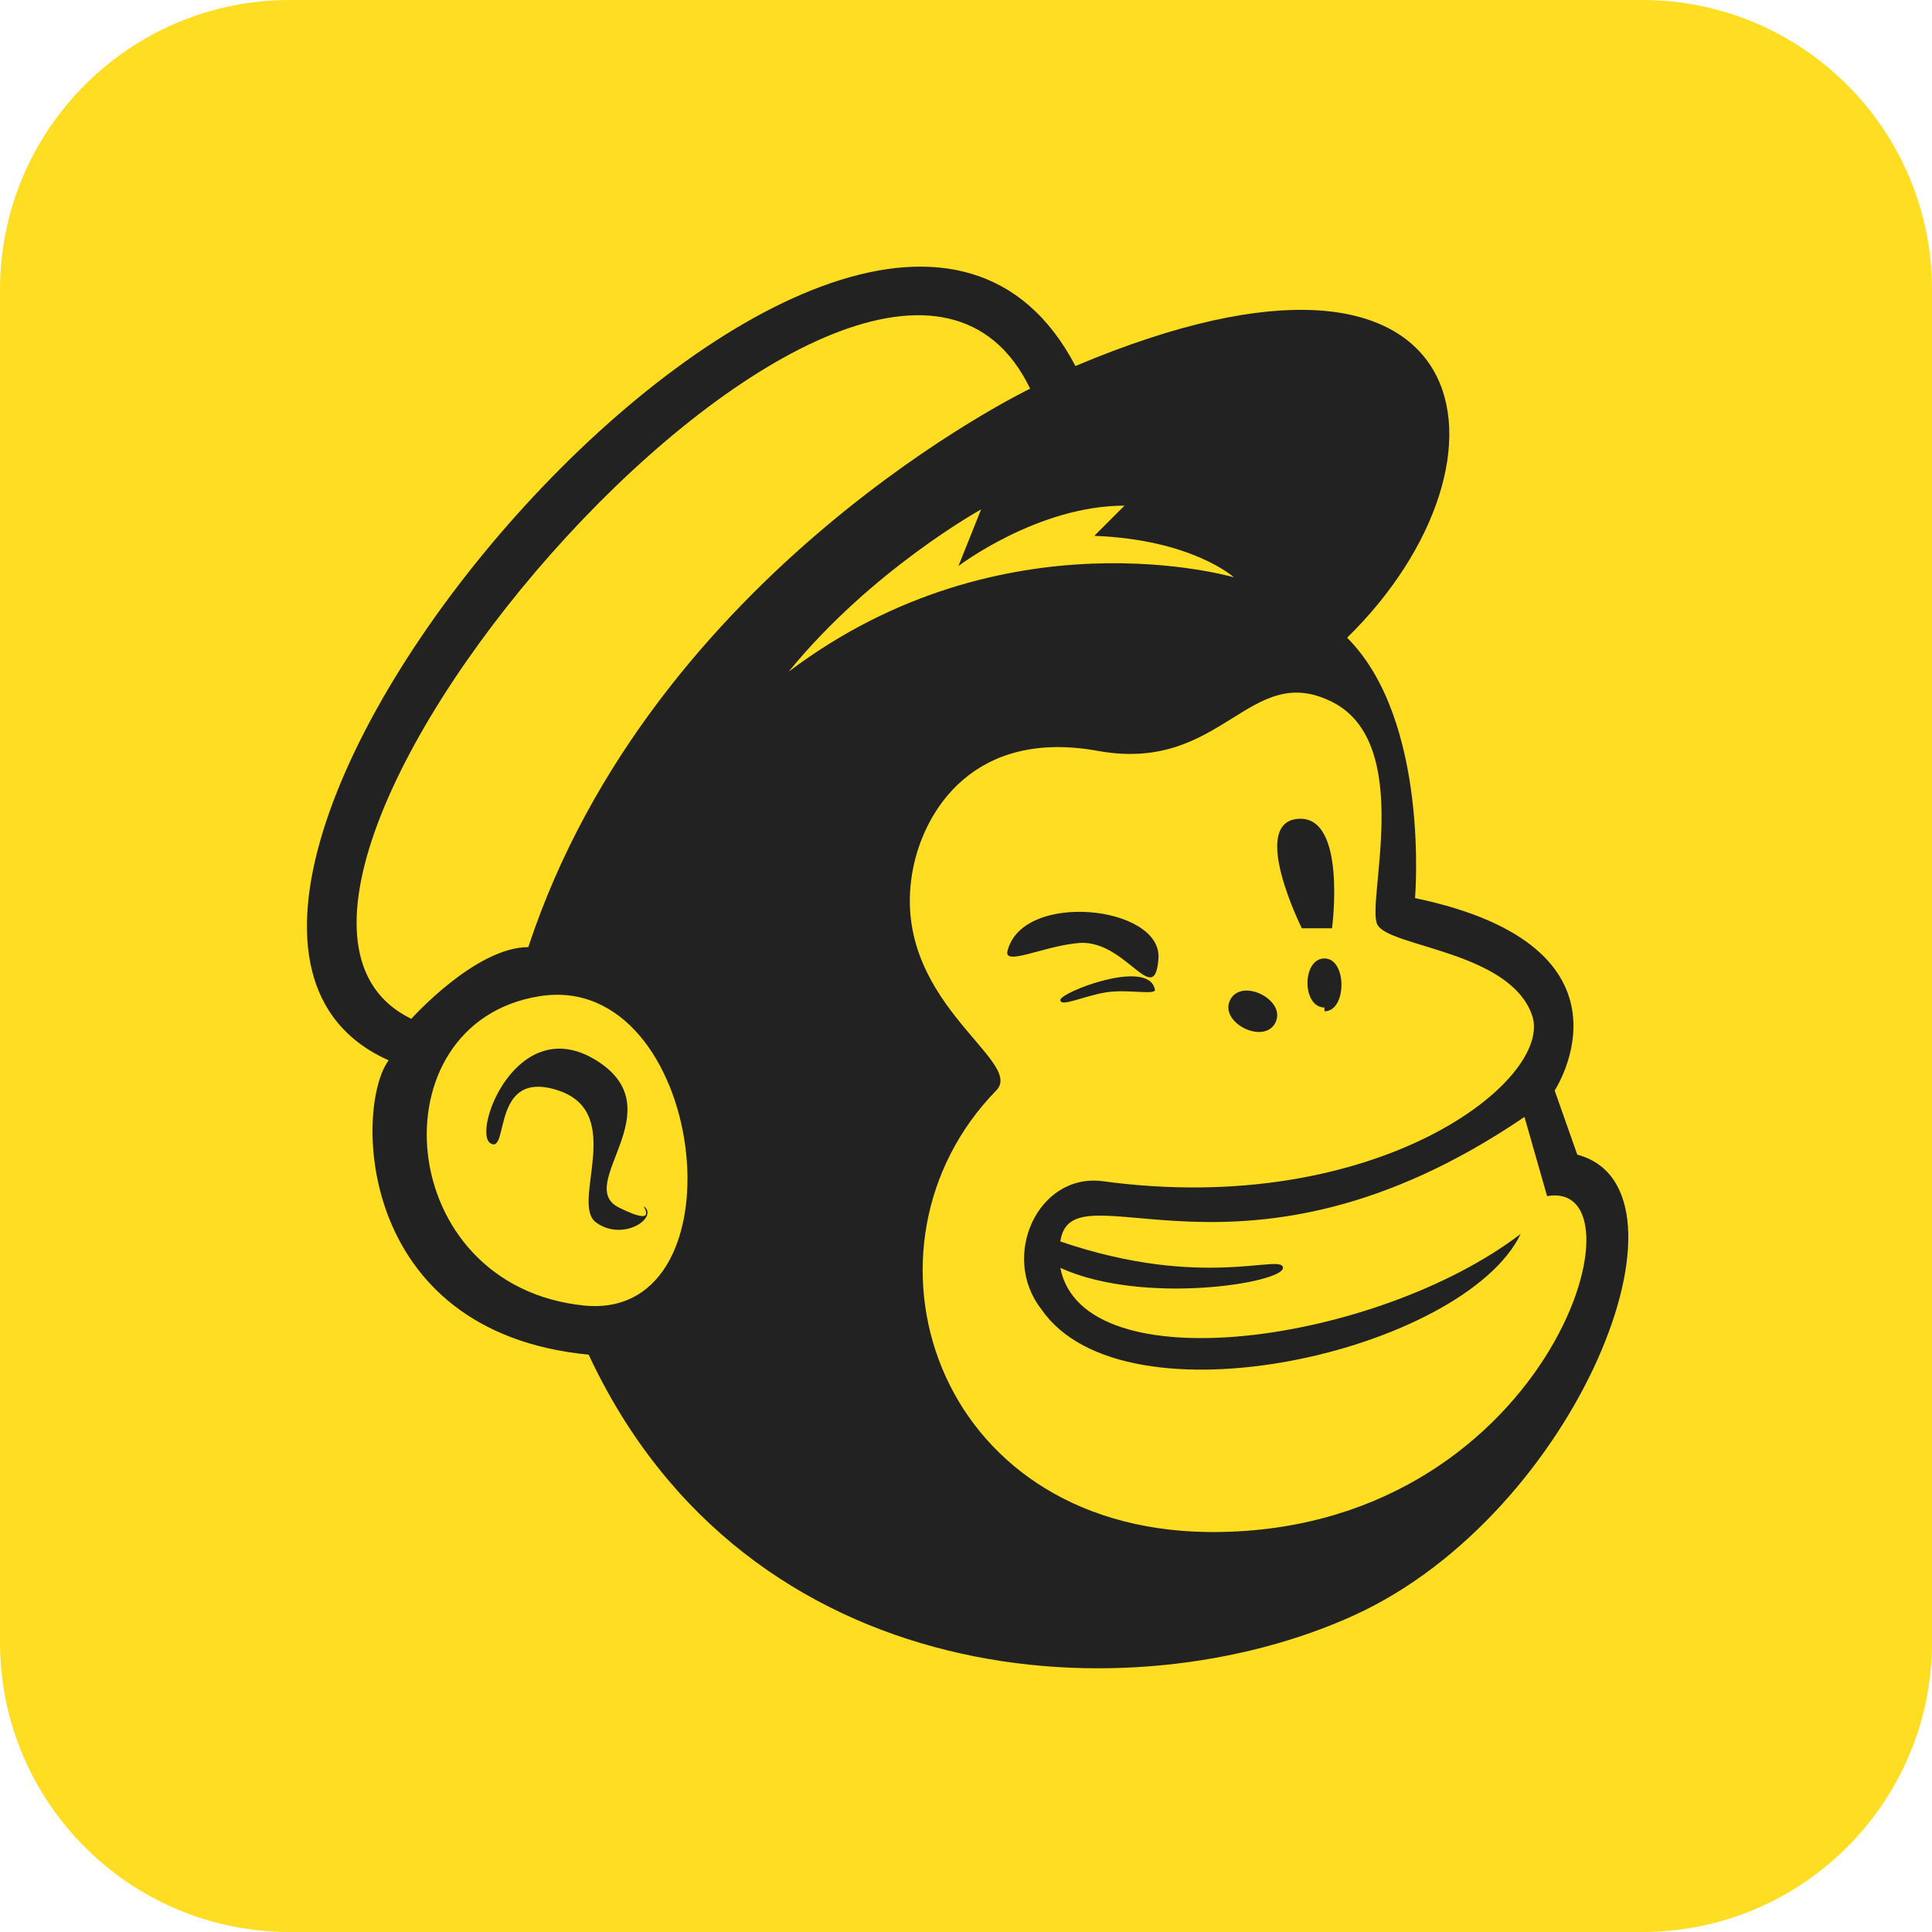
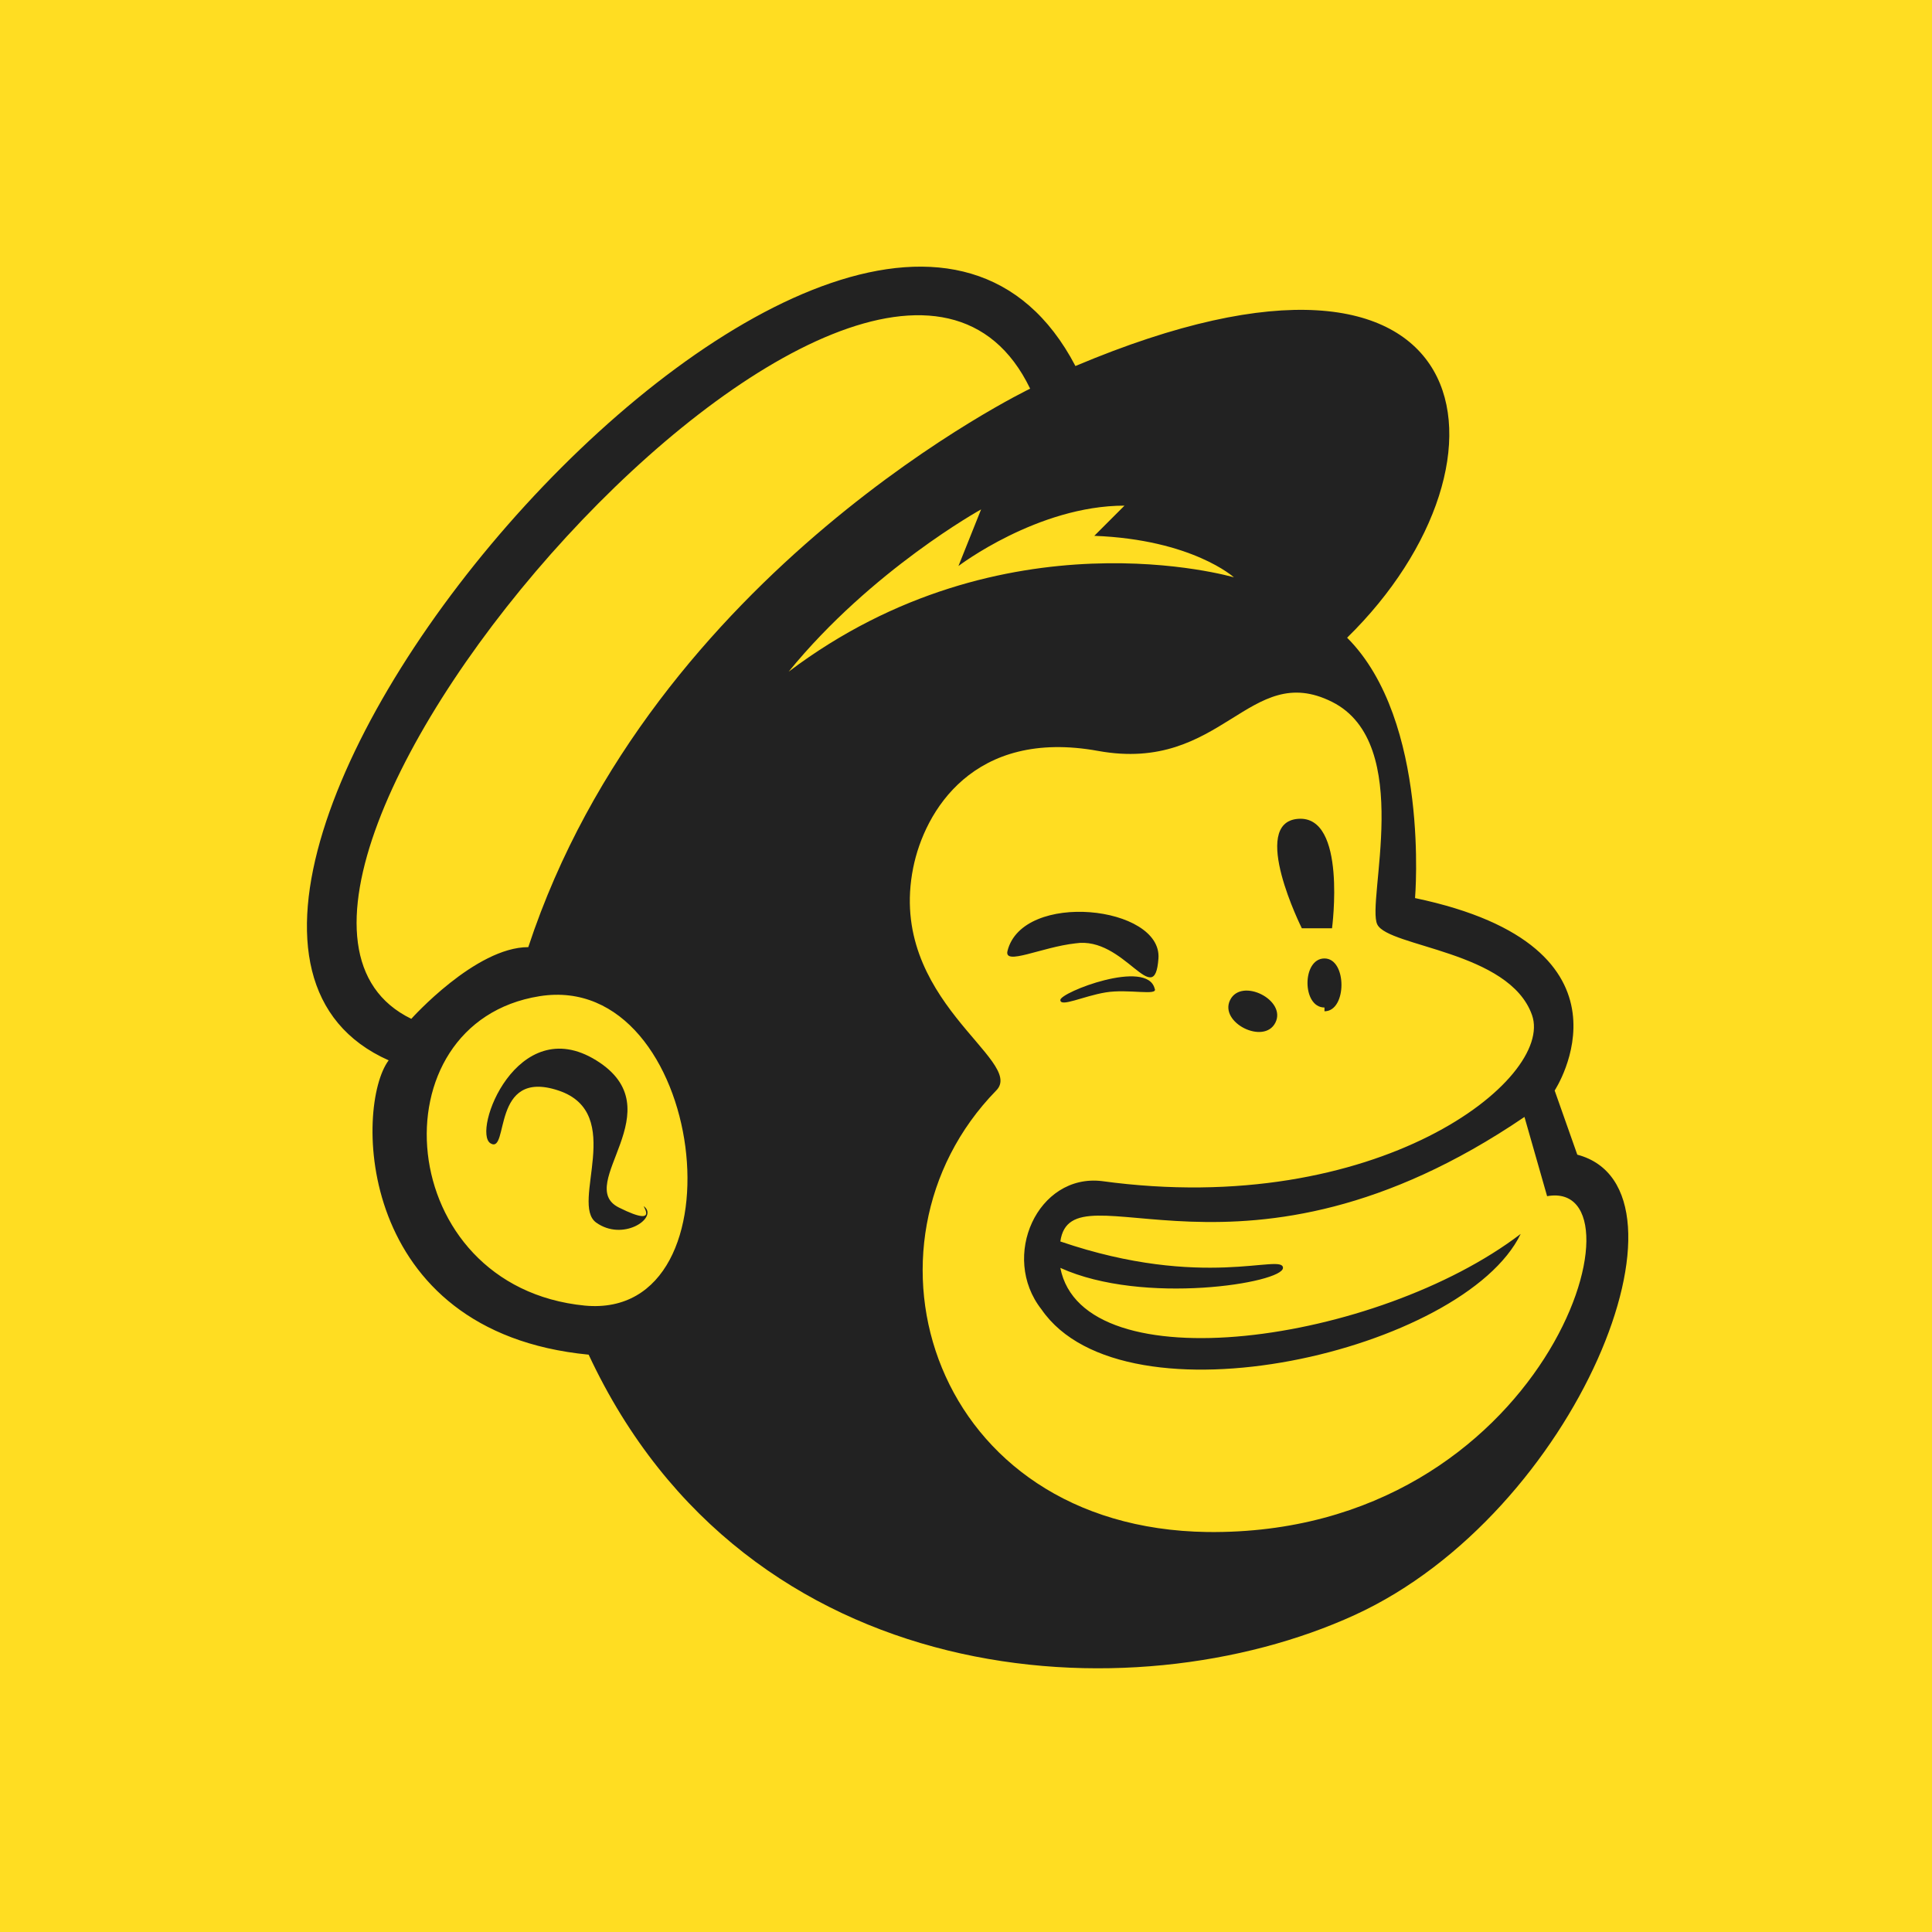
<svg xmlns="http://www.w3.org/2000/svg" aria-label="Mailchimp" role="img" viewBox="0 0 512 512">
-   <rect rx="15%" width="512" height="512" fill="#fd2" />
+   <rect width="512" height="512" fill="#fd2" />
  <path fill="#222" d="M418 306l-6-17s25-38-37-51c0 0 4-47-18-69 48-47 37-118-72-72-56-107-272 144-182 184-9 12-9 72 53 78 42 90 144 96 203 69s93-113 59-122zm-263 40c-51-5-56-75-12-82s55 86 12 82zm-15-95c-14 0-31 19-31 19-68-33 123-252 164-167 0 0-100 48-133 148zm200 85c0-4-21 6-59-7 3-21 48 18 123-33l6 21c28-5 0 90-90 89-73-1-96-76-56-117 8-8-29-24-22-59 3-15 16-37 49-31s40-24 62-13 9 53 12 59 35 7 41 24-41 54-114 44c-17-2-27 20-16 34 22 32 112 11 127-20-38 29-116 40-122 9 22 10 59 4 59 0zm-131-158c22-27 51-43 51-43l-6 15s21-16 44-16l-8 8c26 1 37 11 37 11s-61-18-118 25zm135 39c13-1 9 29 9 29h-8s-14-28-1-29zm-59 33c-9 1-19 6-18 2 4-16 41-12 40 2s-9-6-22-4zm21 12c1 2-7 0-13 1s-12 4-12 2 23-11 25-3zm20 3c3-6 15 0 12 6s-15 0-12-6zm25 2c-6 0-6-13 0-13s6 14 0 14zm-180 53c3 3-6 9-13 4s8-29-10-35-13 17-18 14 7-35 28-22-6 33 6 39 5-2 7 0z" />
</svg>
